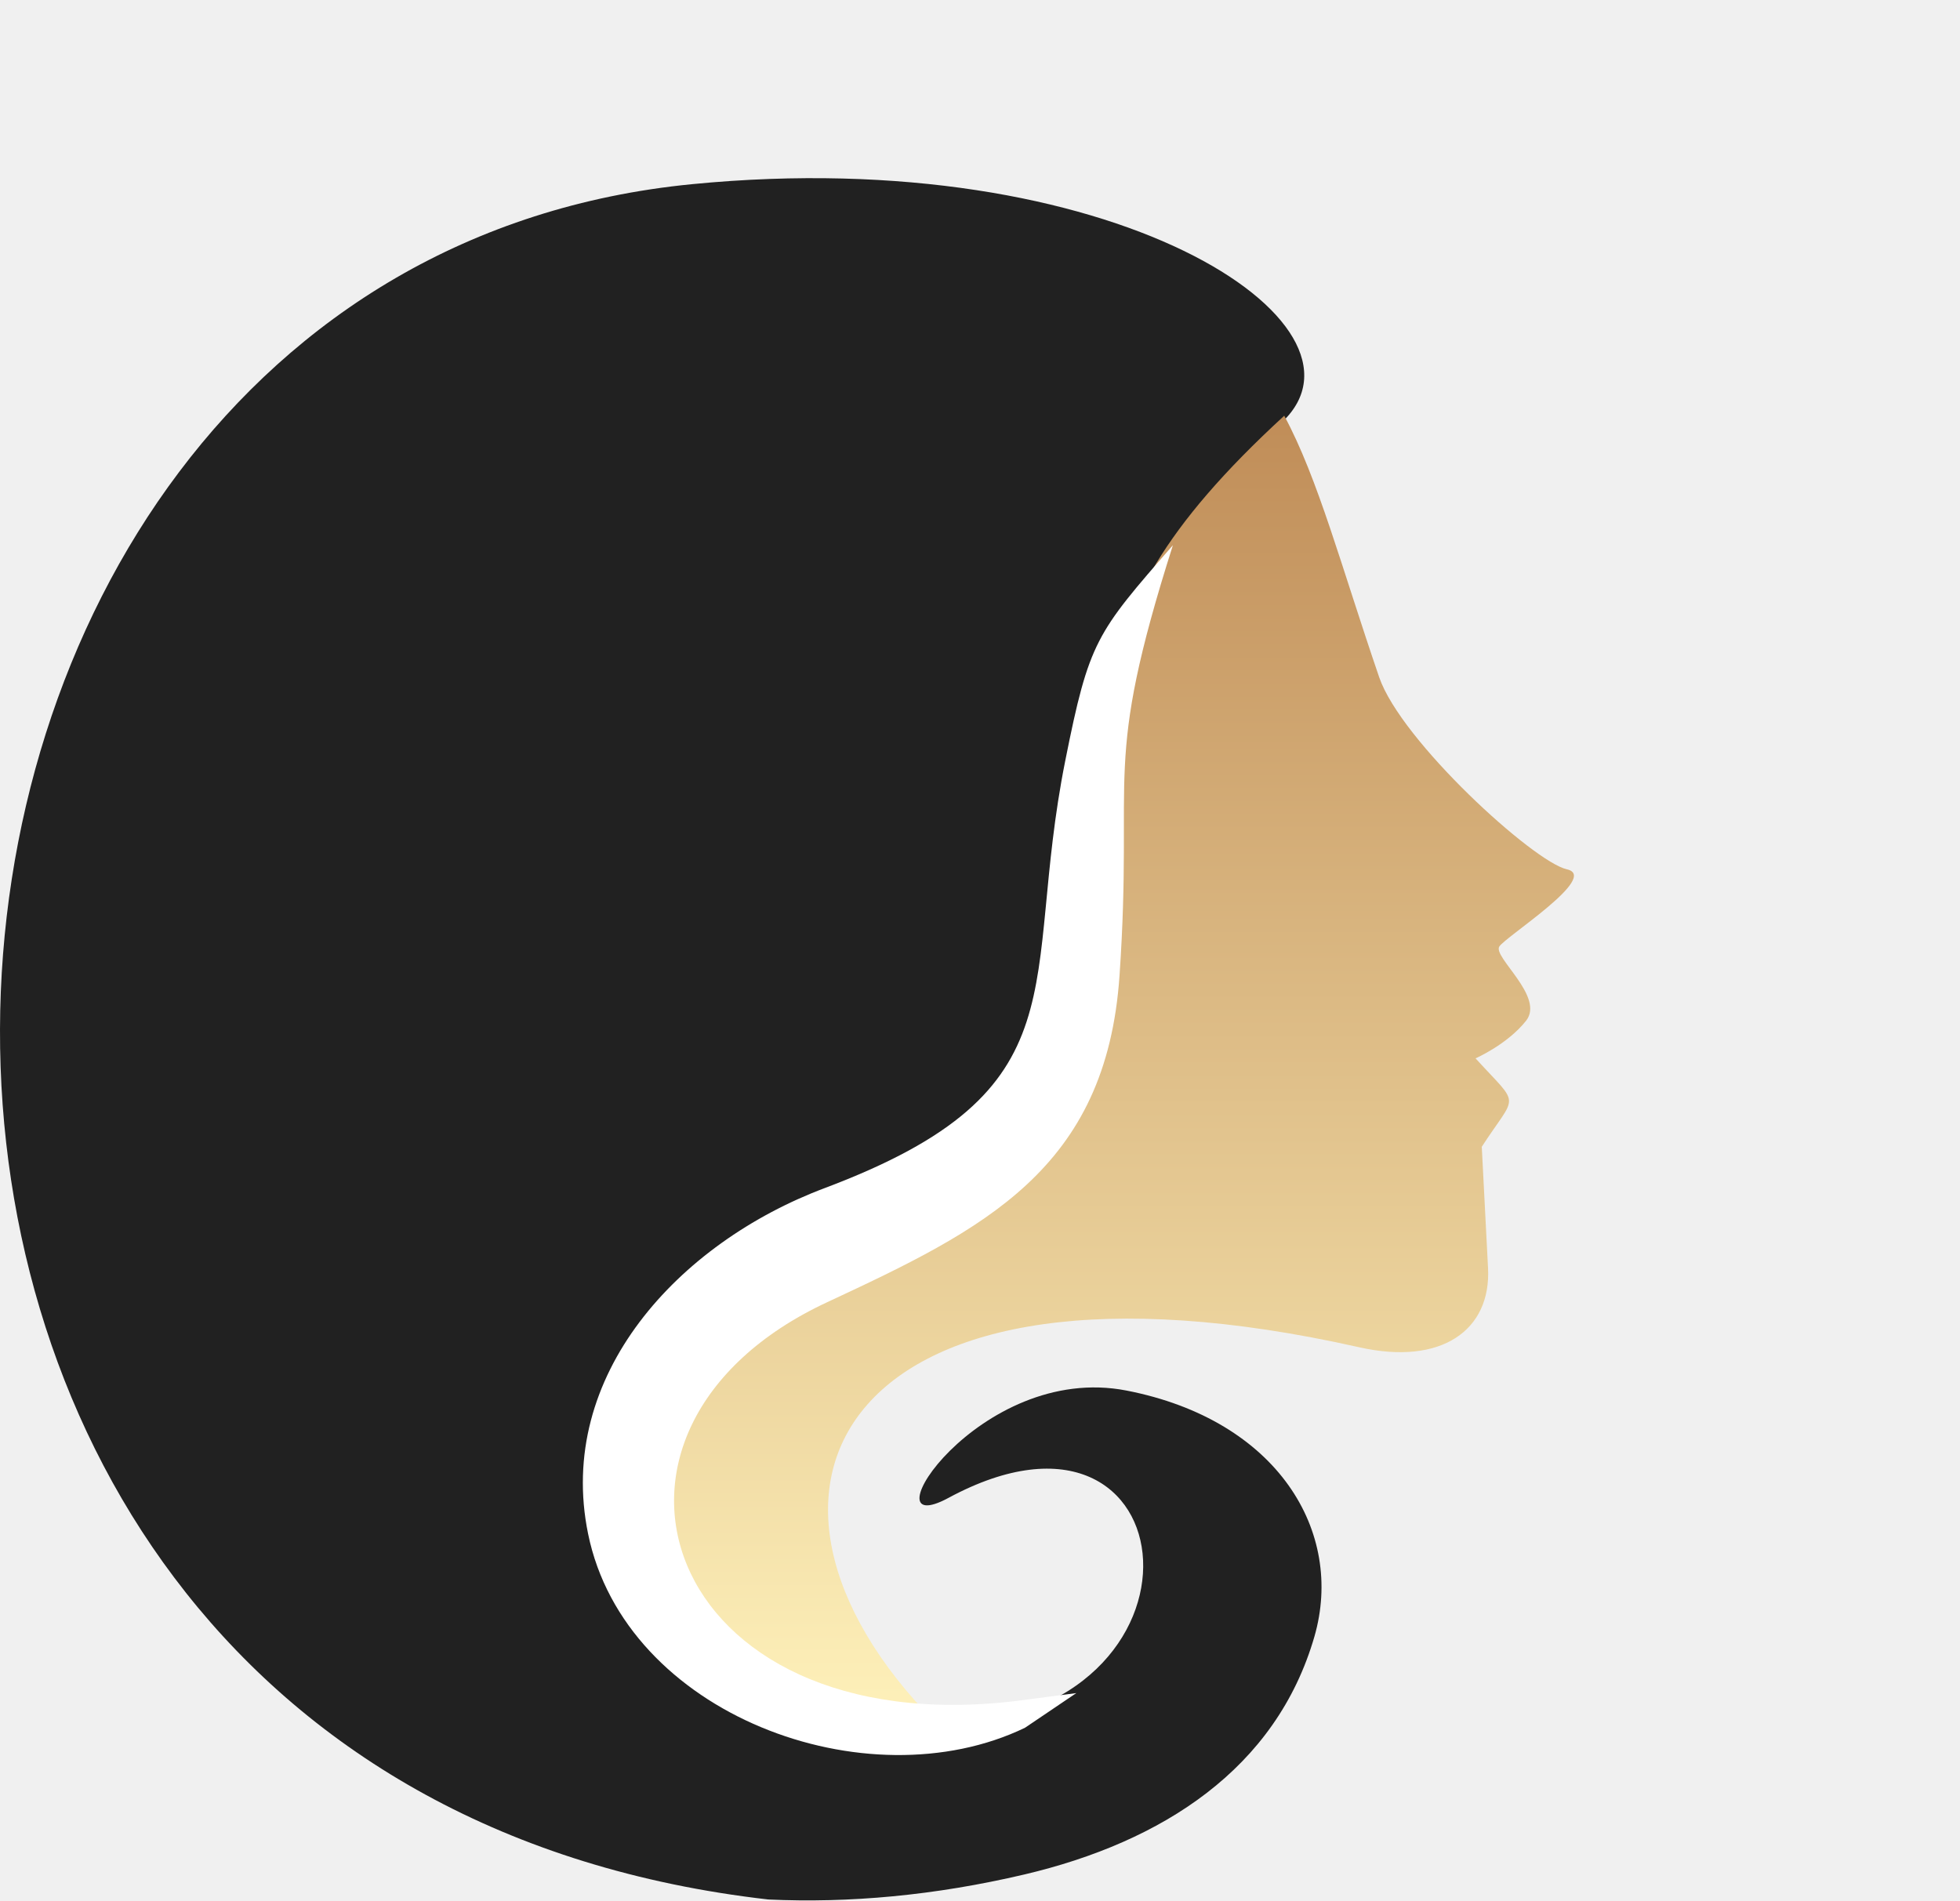
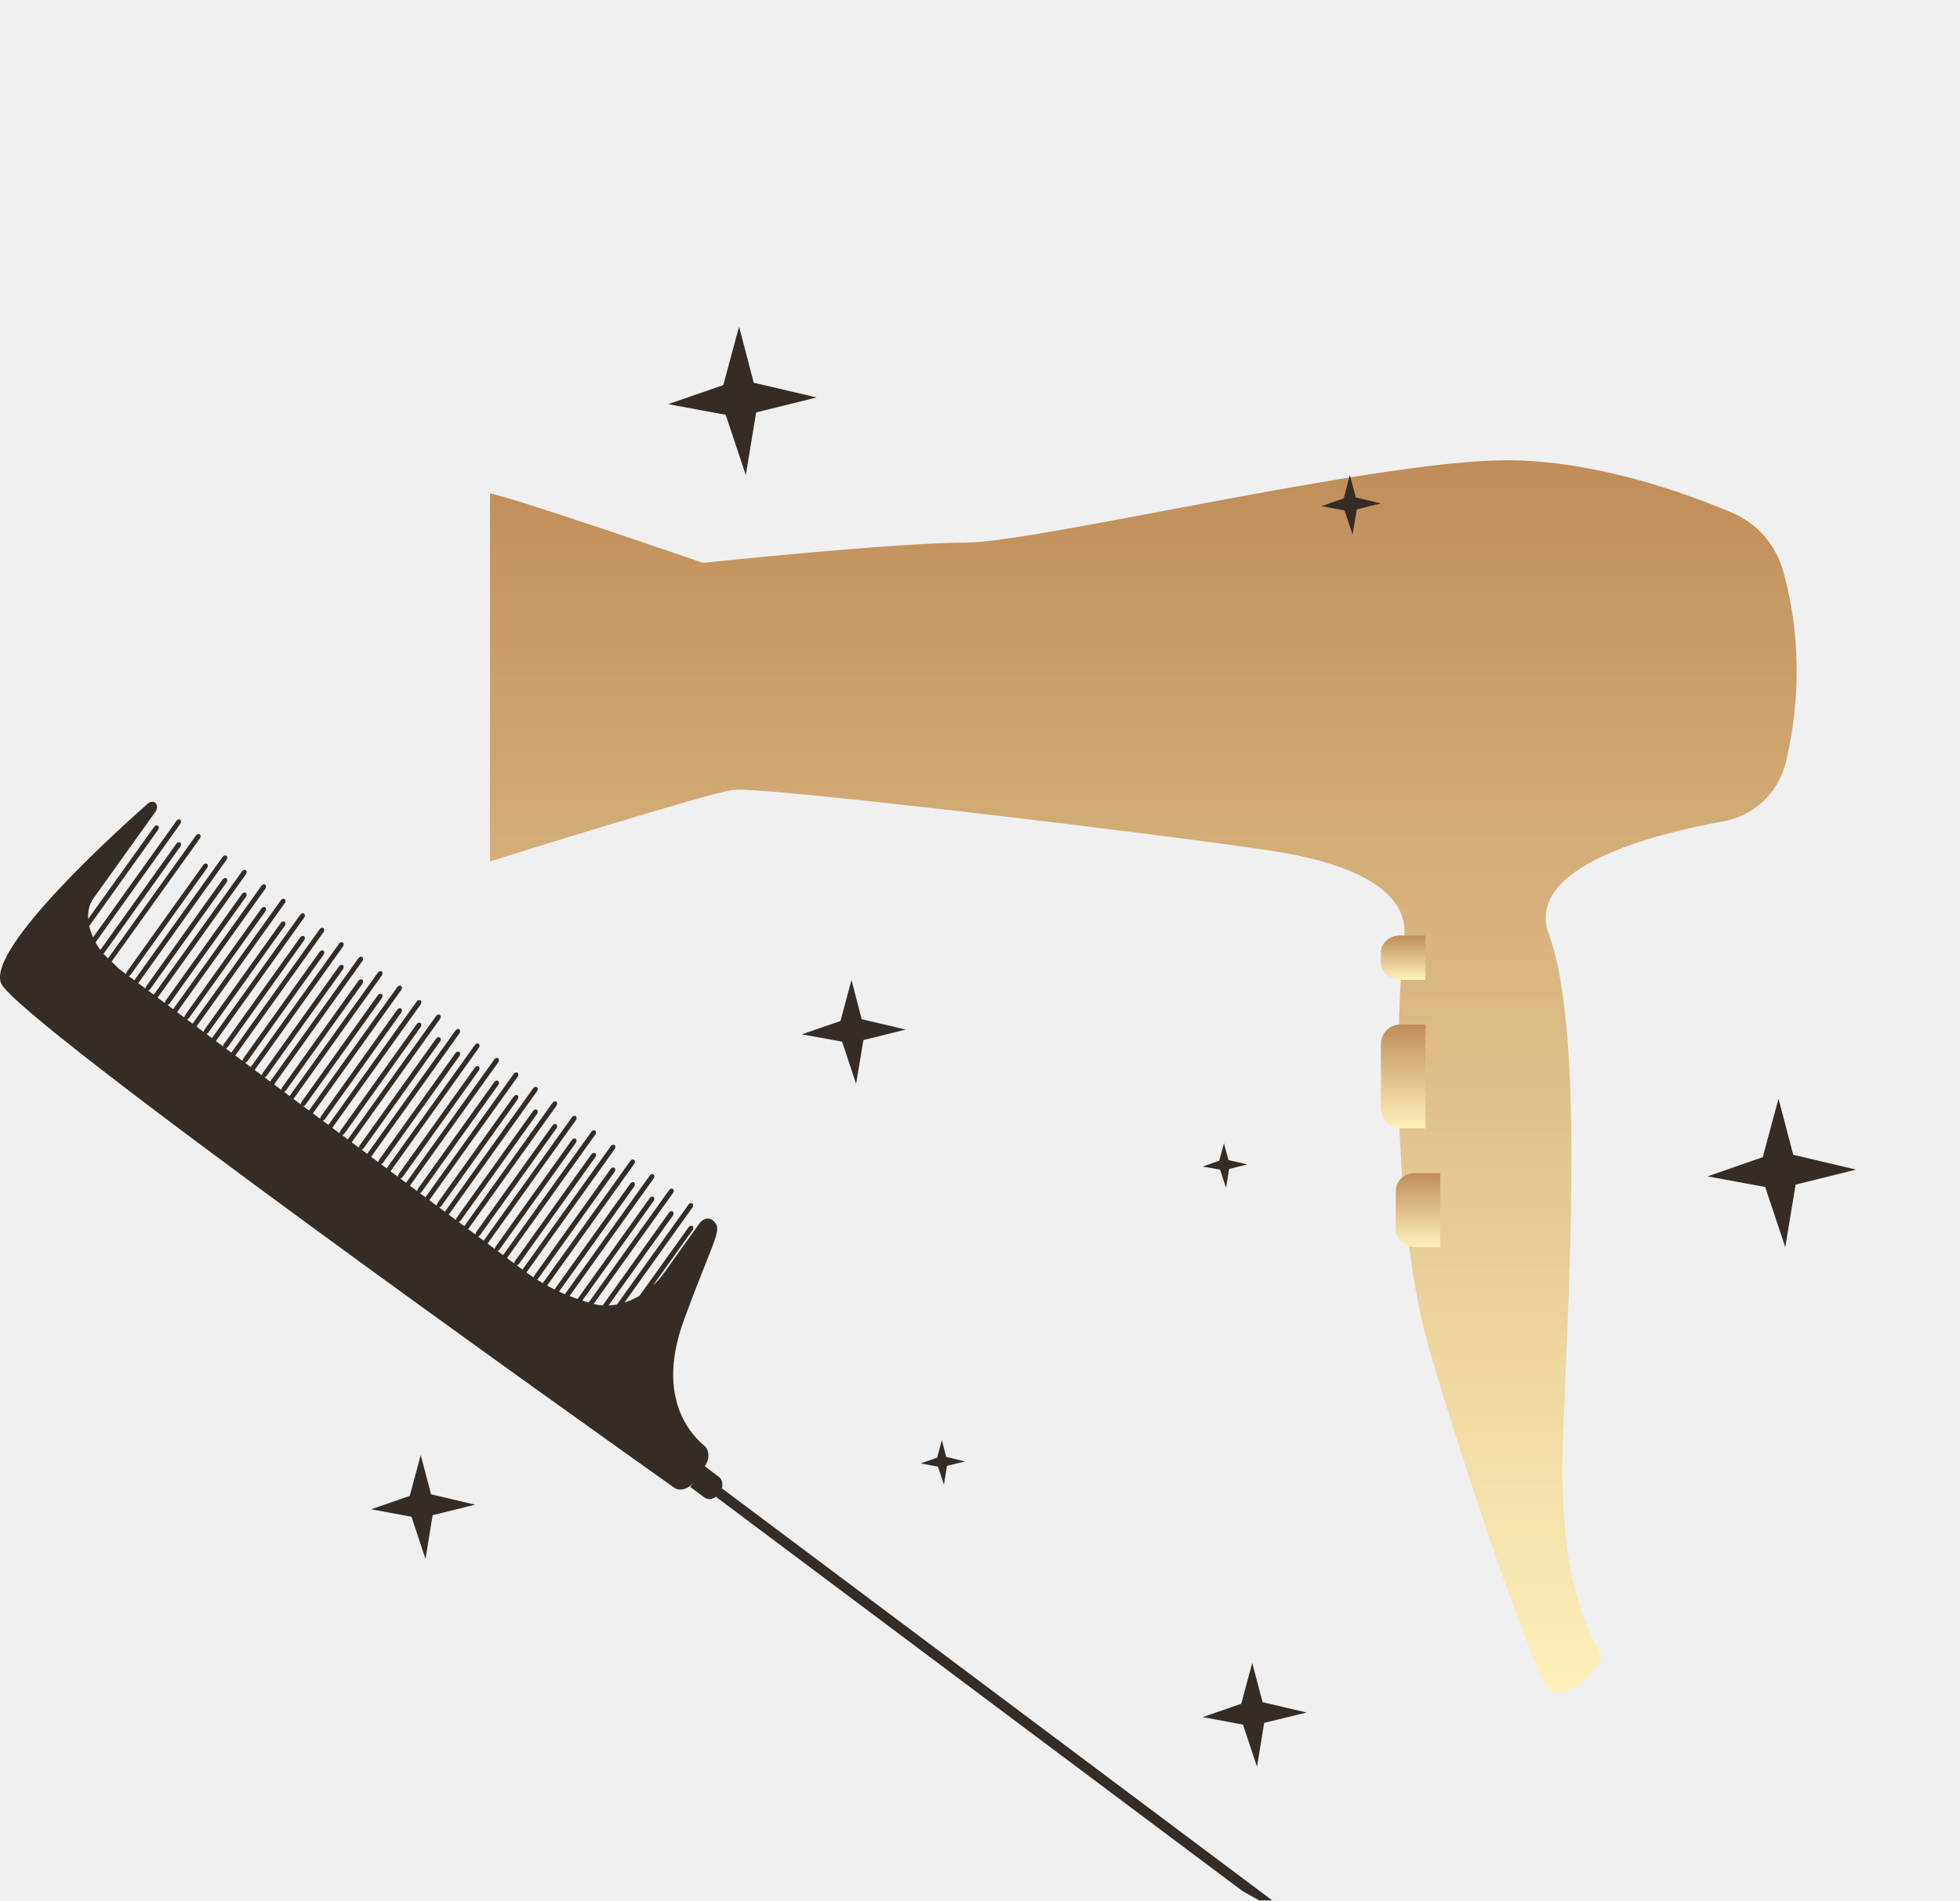
<svg xmlns="http://www.w3.org/2000/svg" width="132" height="128" viewBox="0 0 132 128" fill="none">
-   <path fill-rule="evenodd" clip-rule="evenodd" d="M86.372 28.395C70.211 43.791 75.638 49.417 73.669 68.181C71.468 89.135 51.528 73.553 43.96 93.407C38.513 107.695 51.95 116.551 63.246 116.259C82.684 115.763 80.231 92.055 63.87 100.892C58.151 103.977 65.9 91.714 75.87 93.66C86.061 95.646 90.553 103.179 88.523 110.225C85.95 119.13 78.282 124.065 68.985 126.254C62.935 127.675 57.166 128.191 51.739 127.938C-19.256 119.821 -13.527 18.283 46.613 12.404C74.945 9.63 93.297 21.806 86.372 28.404V28.395Z" fill="#212121" />
-   <path fill-rule="evenodd" clip-rule="evenodd" d="M91.529 90.742C97.109 91.999 100.435 89.572 100.214 85.399C100.074 82.68 99.934 79.96 99.793 77.24C102.188 73.545 102.428 74.637 99.373 71.284C99.373 71.284 101.506 70.357 102.779 68.749C104.051 67.131 100.515 64.45 100.976 63.748C101.436 63.056 107.757 59.049 105.524 58.552C103.29 58.055 94.354 49.915 92.881 45.606C90.327 38.148 88.774 32.241 86.49 28C70.081 43.071 75.821 49.047 73.858 67.832C71.664 88.821 51.789 73.214 44.246 93.101C38.896 107.197 51.829 116.019 62.979 116C47.552 100.354 56.778 82.933 91.529 90.742Z" fill="url(#paint0_linear_53_33)" />
-   <path fill-rule="evenodd" clip-rule="evenodd" d="M78.995 36.709C74.198 51.786 76.355 51.708 75.397 65.7C74.511 78.773 66.238 82.799 55.718 87.704C37.389 96.234 44.594 117.447 68.465 114.564L72.485 114.037L69.029 116.372C58.379 121.502 42.095 115.492 39.606 103.308C37.42 92.638 45.712 83.717 55.537 80.024C73.221 73.379 68.717 66.383 71.74 51.248C73.352 43.168 73.815 42.66 78.995 36.719V36.709Z" fill="white" />
+   <g clip-path="url(#clip0_91_34348)">
+     <path d="M120.085 38.447C119.588 36.681 118.32 35.235 116.647 34.532C113.381 33.148 107.347 31 101.445 31C92.743 31 69.803 36.547 65.027 36.547C60.25 36.547 47.34 37.91 47.34 37.91C47.34 37.91 34.055 33.334 33 33.241V58.02C33 58.02 47.573 53.444 49.389 53.197C51.204 52.949 77.775 56.12 85.523 57.287C93.261 58.454 94.843 61.088 94.559 63.133C94.275 65.178 93.271 80.95 96.425 91.465C99.579 101.979 102.783 110.842 103.929 113.176C105.075 115.51 107.844 112.205 107.844 111.616C107.844 111.027 104.781 108.011 105.268 96.526C105.745 85.04 106.607 69.165 104.315 62.937C102.641 58.402 111.252 56.192 116.059 55.324C118.117 54.953 119.781 53.393 120.277 51.327C120.998 48.311 121.535 43.653 120.085 38.457V38.447Z" fill="url(#paint0_linear_91_34348)" />
+     <path d="M94.33 63.01H96V66H94.33C93.593 66 93 65.487 93 64.851V64.149C93 63.513 93.593 63 94.33 63V63.01Z" fill="url(#paint1_linear_91_34348)" />
+     <path d="M94.33 69.011H96V76H94.33C93.593 76 93 75.413 93 74.685V70.315C93 69.587 93.593 69 94.33 69V69.011Z" fill="url(#paint2_linear_91_34348)" />
+     <path d="M95.33 79.01H97V84H95.33C94.593 84 94 83.465 94 82.802V80.198C94 79.535 94.593 79 95.33 79V79.01Z" fill="url(#paint3_linear_91_34348)" />
+     <path d="M7.517 64.77L13.464 56.467C13.535 56.374 13.525 56.25 13.454 56.198C13.383 56.146 13.262 56.177 13.201 56.27L7.274 64.553C7.173 64.449 7.071 64.345 6.97 64.242C6.98 64.242 6.99 64.221 7 64.21L12.147 57.017C12.218 56.923 12.208 56.799 12.137 56.747C12.066 56.695 11.945 56.726 11.884 56.82L6.757 63.983C6.636 63.827 6.534 63.651 6.433 63.475L12.147 55.483C12.218 55.389 12.208 55.265 12.137 55.213C12.066 55.161 11.945 55.192 11.884 55.286L6.271 63.133C6.271 63.133 6.271 63.112 6.261 63.112C6.16 62.884 6.068 62.635 6.008 62.376L10.648 55.887C10.719 55.794 10.709 55.669 10.638 55.617C10.567 55.565 10.445 55.596 10.384 55.69L5.937 61.899C5.906 61.412 5.997 60.914 6.322 60.468L10.476 54.664C10.628 54.456 10.607 54.187 10.445 54.062C10.313 53.959 10.121 53.99 9.969 54.114C8.307 55.576 -0.892 63.817 0.07 66.222C1.053 68.657 39.675 96.137 45.389 100.19C45.784 100.47 46.372 100.304 46.717 99.827L46.483 100.149L47.426 100.854C47.669 101.04 48.013 100.988 48.287 100.771L48.236 100.833L83.677 127.369C83.677 127.369 86.808 129.173 87 128.986L48.642 100.263L48.591 100.325C48.712 99.993 48.652 99.641 48.408 99.465L47.466 98.76C47.801 98.283 47.791 97.671 47.426 97.371C46.271 96.396 44.244 93.857 46.068 88.891C48.165 83.18 48.733 82.817 47.993 82.185C47.74 81.978 47.335 82.071 47.102 82.403L44.711 85.751C44.488 86.062 44.244 86.341 43.971 86.59L46.646 82.848C46.717 82.755 46.706 82.631 46.636 82.579C46.565 82.527 46.443 82.558 46.382 82.651L43.069 87.274C42.745 87.471 42.4 87.617 42.056 87.731L46.636 81.325C46.706 81.231 46.696 81.107 46.625 81.055C46.554 81.003 46.433 81.034 46.372 81.127L41.549 87.865C41.357 87.896 41.175 87.917 40.982 87.927L45.318 81.874C45.389 81.781 45.379 81.656 45.308 81.604C45.237 81.552 45.116 81.584 45.055 81.677L40.587 87.927C40.394 87.907 40.202 87.886 40.02 87.834C40.009 87.834 39.989 87.834 39.979 87.824L45.328 80.35C45.399 80.257 45.389 80.132 45.318 80.081C45.247 80.029 45.126 80.06 45.065 80.153L39.645 87.731C39.503 87.689 39.361 87.648 39.219 87.596L44.022 80.889C44.092 80.796 44.082 80.671 44.011 80.62C43.941 80.568 43.819 80.599 43.758 80.692L38.895 87.492C38.723 87.43 38.54 87.368 38.358 87.295L44.022 79.376C44.092 79.282 44.082 79.158 44.011 79.106C43.941 79.054 43.819 79.085 43.758 79.179L38.044 87.171C37.912 87.119 37.78 87.057 37.649 86.995L42.715 79.915C42.785 79.821 42.775 79.697 42.704 79.645C42.633 79.593 42.512 79.624 42.451 79.718L37.345 86.849C37.183 86.766 37.01 86.684 36.848 86.59L42.715 78.391C42.785 78.298 42.775 78.173 42.704 78.121C42.633 78.07 42.512 78.101 42.451 78.194L36.554 86.424C36.423 86.352 36.301 86.279 36.169 86.196C36.2 86.176 36.22 86.155 36.24 86.124L41.387 78.93C41.458 78.837 41.448 78.712 41.377 78.66C41.306 78.609 41.185 78.64 41.124 78.733L35.977 85.927C35.977 85.927 35.936 85.999 35.936 86.041C35.774 85.937 35.612 85.823 35.45 85.709L41.397 77.396C41.468 77.302 41.458 77.178 41.387 77.126C41.316 77.075 41.195 77.106 41.134 77.199L35.187 85.512L34.812 85.232C34.812 85.232 34.903 85.191 34.944 85.139L40.09 77.945C40.161 77.852 40.151 77.728 40.08 77.676C40.009 77.624 39.888 77.655 39.827 77.748L34.68 84.942C34.68 84.942 34.63 85.046 34.63 85.098L34.143 84.735L40.09 76.421C40.161 76.328 40.151 76.204 40.08 76.152C40.009 76.1 39.888 76.131 39.827 76.225L33.88 84.538L33.505 84.258C33.505 84.258 33.596 84.216 33.637 84.165L38.783 76.971C38.854 76.877 38.844 76.753 38.773 76.701C38.702 76.65 38.581 76.681 38.52 76.774L33.373 83.968C33.373 83.968 33.322 84.071 33.322 84.123L32.836 83.76L38.783 75.447C38.854 75.354 38.844 75.229 38.773 75.178C38.702 75.126 38.581 75.157 38.52 75.25L32.573 83.564L32.198 83.284C32.198 83.284 32.289 83.242 32.33 83.19L37.477 75.996C37.547 75.903 37.537 75.779 37.466 75.727C37.395 75.675 37.274 75.706 37.213 75.799L32.066 82.993C32.066 82.993 32.016 83.097 32.016 83.149L31.529 82.786L37.477 74.473C37.547 74.379 37.537 74.255 37.466 74.203C37.395 74.151 37.274 74.182 37.213 74.276L31.266 82.589L30.891 82.309C30.891 82.309 30.982 82.268 31.023 82.216L36.169 75.022C36.24 74.929 36.23 74.804 36.159 74.753C36.088 74.701 35.967 74.732 35.906 74.825L30.759 82.019C30.759 82.019 30.709 82.123 30.709 82.174L30.222 81.812L36.169 73.498C36.24 73.405 36.23 73.281 36.159 73.229C36.088 73.177 35.967 73.208 35.906 73.301L29.959 81.615L29.584 81.335C29.584 81.335 29.675 81.293 29.716 81.242L34.862 74.048C34.933 73.954 34.923 73.83 34.852 73.778C34.781 73.726 34.66 73.757 34.599 73.851L29.452 81.045C29.452 81.045 29.401 81.148 29.401 81.2L28.915 80.837L34.862 72.524C34.933 72.431 34.923 72.306 34.852 72.254C34.781 72.203 34.66 72.234 34.599 72.327L28.652 80.64L28.277 80.361C28.277 80.361 28.368 80.319 28.409 80.267L33.556 73.073C33.626 72.98 33.616 72.856 33.545 72.804C33.474 72.752 33.353 72.783 33.292 72.876L28.145 80.07C28.145 80.07 28.095 80.174 28.095 80.226L27.608 79.863L33.556 71.549C33.626 71.456 33.616 71.332 33.545 71.28C33.474 71.228 33.353 71.259 33.292 71.353L27.345 79.666L26.97 79.386C26.97 79.386 27.061 79.345 27.102 79.293L32.248 72.099C32.319 72.006 32.309 71.881 32.238 71.829C32.167 71.778 32.046 71.809 31.985 71.902L26.838 79.096C26.838 79.096 26.788 79.2 26.788 79.251L26.301 78.888L32.248 70.575C32.319 70.482 32.309 70.358 32.238 70.306C32.167 70.254 32.046 70.285 31.985 70.378L26.038 78.692L25.663 78.412C25.663 78.412 25.754 78.37 25.795 78.318L30.942 71.124C31.012 71.031 31.002 70.907 30.931 70.855C30.86 70.803 30.739 70.834 30.678 70.928L25.531 78.121C25.531 78.121 25.481 78.225 25.481 78.277L24.994 77.914L30.942 69.601C31.012 69.507 31.002 69.383 30.931 69.331C30.86 69.279 30.739 69.311 30.678 69.404L24.731 77.717L24.356 77.437C24.356 77.437 24.447 77.396 24.488 77.344L29.635 70.15C29.706 70.057 29.695 69.933 29.624 69.881C29.553 69.829 29.432 69.86 29.371 69.953L24.224 77.147C24.224 77.147 24.174 77.251 24.174 77.302L23.687 76.94L29.635 68.626C29.706 68.533 29.695 68.409 29.624 68.357C29.553 68.305 29.432 68.336 29.371 68.429L23.424 76.743L23.049 76.463C23.049 76.463 23.14 76.421 23.181 76.37L28.328 69.176C28.398 69.082 28.388 68.958 28.317 68.906C28.247 68.854 28.125 68.885 28.064 68.979L22.917 76.173C22.917 76.173 22.867 76.276 22.867 76.328L22.38 75.965L28.328 67.652C28.398 67.559 28.388 67.434 28.317 67.382C28.247 67.331 28.125 67.362 28.064 67.455L22.117 75.768L21.742 75.489C21.742 75.489 21.833 75.447 21.874 75.395L27.021 68.201C27.091 68.108 27.081 67.984 27.011 67.932C26.939 67.88 26.818 67.911 26.757 68.004L21.61 75.198C21.61 75.198 21.56 75.302 21.56 75.354L21.073 74.991L27.021 66.678C27.091 66.584 27.081 66.46 27.011 66.408C26.939 66.356 26.818 66.387 26.757 66.481L20.81 74.794L20.435 74.514C20.435 74.514 20.526 74.473 20.567 74.421L25.714 67.227C25.785 67.134 25.774 67.009 25.703 66.957C25.633 66.906 25.511 66.937 25.45 67.03L20.303 74.224C20.303 74.224 20.253 74.328 20.253 74.379L19.766 74.017L25.714 65.703C25.785 65.61 25.774 65.486 25.703 65.434C25.633 65.382 25.511 65.413 25.45 65.506L19.503 73.82L19.128 73.54C19.128 73.54 19.219 73.498 19.26 73.447L24.407 66.253C24.477 66.159 24.467 66.035 24.396 65.983C24.326 65.931 24.204 65.962 24.143 66.056L18.996 73.249C18.996 73.249 18.946 73.353 18.946 73.405L18.459 73.042L24.407 64.729C24.477 64.635 24.467 64.511 24.396 64.459C24.326 64.407 24.204 64.439 24.143 64.532L18.196 72.845L17.821 72.565C17.821 72.565 17.912 72.524 17.953 72.472L23.1 65.278C23.171 65.185 23.16 65.061 23.09 65.009C23.019 64.957 22.897 64.988 22.836 65.081L17.689 72.275C17.689 72.275 17.639 72.379 17.639 72.431L17.152 72.068L23.1 63.754C23.171 63.661 23.16 63.537 23.09 63.485C23.019 63.433 22.897 63.464 22.836 63.557L16.889 71.871L16.514 71.591C16.514 71.591 16.605 71.549 16.646 71.498L21.793 64.304C21.864 64.21 21.853 64.086 21.782 64.034C21.712 63.983 21.59 64.014 21.529 64.107L16.382 71.301C16.382 71.301 16.332 71.404 16.332 71.456L15.845 71.093L21.793 62.78C21.864 62.687 21.853 62.562 21.782 62.511C21.712 62.459 21.59 62.49 21.529 62.583L15.582 70.897L15.207 70.617C15.207 70.617 15.298 70.575 15.339 70.523L20.486 63.329C20.557 63.236 20.547 63.112 20.476 63.06C20.405 63.008 20.283 63.039 20.222 63.133L15.075 70.326C15.075 70.326 15.025 70.43 15.025 70.482L14.538 70.119L20.486 61.806C20.557 61.712 20.547 61.588 20.476 61.536C20.405 61.484 20.283 61.515 20.222 61.609L14.275 69.922L13.9 69.642C13.9 69.642 13.991 69.601 14.032 69.549L19.179 62.355C19.25 62.262 19.239 62.137 19.169 62.086C19.098 62.034 18.976 62.065 18.915 62.158L13.768 69.352C13.768 69.352 13.718 69.456 13.718 69.507L13.231 69.145L19.179 60.831C19.25 60.738 19.239 60.614 19.169 60.562C19.098 60.51 18.976 60.541 18.915 60.634L12.968 68.948L12.593 68.668C12.593 68.668 12.684 68.626 12.725 68.575L17.872 61.381C17.943 61.287 17.933 61.163 17.862 61.111C17.791 61.059 17.669 61.09 17.608 61.184L12.461 68.378C12.461 68.378 12.411 68.481 12.411 68.533L11.924 68.17L17.872 59.857C17.943 59.764 17.933 59.639 17.862 59.587C17.791 59.535 17.669 59.567 17.608 59.66L11.661 67.973L11.286 67.693C11.286 67.693 11.377 67.652 11.418 67.6L16.565 60.406C16.636 60.313 16.625 60.189 16.555 60.137C16.484 60.085 16.362 60.116 16.301 60.209L11.154 67.403C11.154 67.403 11.104 67.507 11.104 67.559L10.617 67.196L16.565 58.883C16.636 58.789 16.625 58.665 16.555 58.613C16.484 58.561 16.362 58.592 16.301 58.686L10.354 66.999L9.979 66.719C9.979 66.719 10.07 66.678 10.111 66.626L15.258 59.432C15.329 59.339 15.319 59.214 15.248 59.162C15.177 59.111 15.055 59.142 14.994 59.235L9.847 66.429C9.847 66.429 9.797 66.532 9.797 66.584L9.31 66.222L15.258 57.908C15.329 57.815 15.319 57.69 15.248 57.639C15.177 57.587 15.055 57.618 14.994 57.711L9.047 66.025L8.672 65.745C8.672 65.745 8.763 65.703 8.804 65.651L13.951 58.458C14.022 58.364 14.011 58.24 13.941 58.188C13.87 58.136 13.748 58.167 13.687 58.261L8.54 65.454C8.54 65.454 8.49 65.558 8.49 65.61L8.166 65.371C8.115 65.33 8.064 65.289 8.003 65.247L7.517 64.77Z" fill="#352D25" />
+     <path d="M57.655 73L56.712 70.159L54 69.666L56.605 68.766L57.345 66L58.031 68.648L61 69.345L58.148 70.052L57.655 73Z" fill="#352D25" />
+     <path d="M84.655 119L83.712 116.159L81 115.655L83.594 114.755L84.334 112L85.031 114.648L88 115.345L85.138 116.041L84.655 119Z" fill="#352D25" />
+     <path d="M28.655 105L27.712 102.159L25 101.655L27.594 100.755L28.334 98L29.031 100.648L32 101.345L29.138 102.052L28.655 105Z" fill="#352D25" />
+     <path d="M50.227 32L48.873 27.939L45 27.222L48.711 25.939L49.773 22L50.763 25.778L55 26.768L50.925 27.778L50.227 32Z" fill="#352D25" />
+     <path d="M120.232 84L118.879 79.95L115 79.232L118.717 77.939L119.778 74L120.768 77.778L125 78.778L120.929 79.788L120.232 84Z" fill="#352D25" />
+     <path d="M63.571 100L63.167 98.785L62 98.566L63.113 98.183L63.429 97L63.724 98.128L65 98.434L63.778 98.73L63.571 100Z" fill="#352D25" />
+     <path d="M91.093 36L90.548 34.376L89 34.093L90.493 33.569L90.907 32L91.311 33.504L93 33.907L91.376 34.311L91.093 36Z" fill="#352D25" />
+     <path d="M82.571 80L82.167 78.778L81 78.571L82.113 78.178L82.429 77L82.734 78.135L84 78.429L82.778 78.734L82.571 80Z" fill="#352D25" />
+   </g>
  <defs>
-     <linearGradient id="paint0_linear_53_33" x1="74.5" y1="28" x2="74.5" y2="116" gradientUnits="userSpaceOnUse">
+     <linearGradient id="paint0_linear_91_34348" x1="77" y1="31" x2="77" y2="114" gradientUnits="userSpaceOnUse">
      <stop stop-color="#C08D58" />
      <stop offset="1" stop-color="#FEF1BA" />
    </linearGradient>
+     <linearGradient id="paint1_linear_91_34348" x1="94.5" y1="63" x2="94.5" y2="66" gradientUnits="userSpaceOnUse">
+       <stop stop-color="#C08D58" />
+       <stop offset="1" stop-color="#FEF1BA" />
+     </linearGradient>
+     <linearGradient id="paint2_linear_91_34348" x1="94.5" y1="69" x2="94.5" y2="76" gradientUnits="userSpaceOnUse">
+       <stop stop-color="#C08D58" />
+       <stop offset="1" stop-color="#FEF1BA" />
+     </linearGradient>
+     <linearGradient id="paint3_linear_91_34348" x1="95.5" y1="79" x2="95.5" y2="84" gradientUnits="userSpaceOnUse">
+       <stop stop-color="#C08D58" />
+       <stop offset="1" stop-color="#FEF1BA" />
+     </linearGradient>
+     <clipPath id="clip0_91_34348">
+       <rect width="132" height="128" fill="white" />
+     </clipPath>
  </defs>
</svg>
